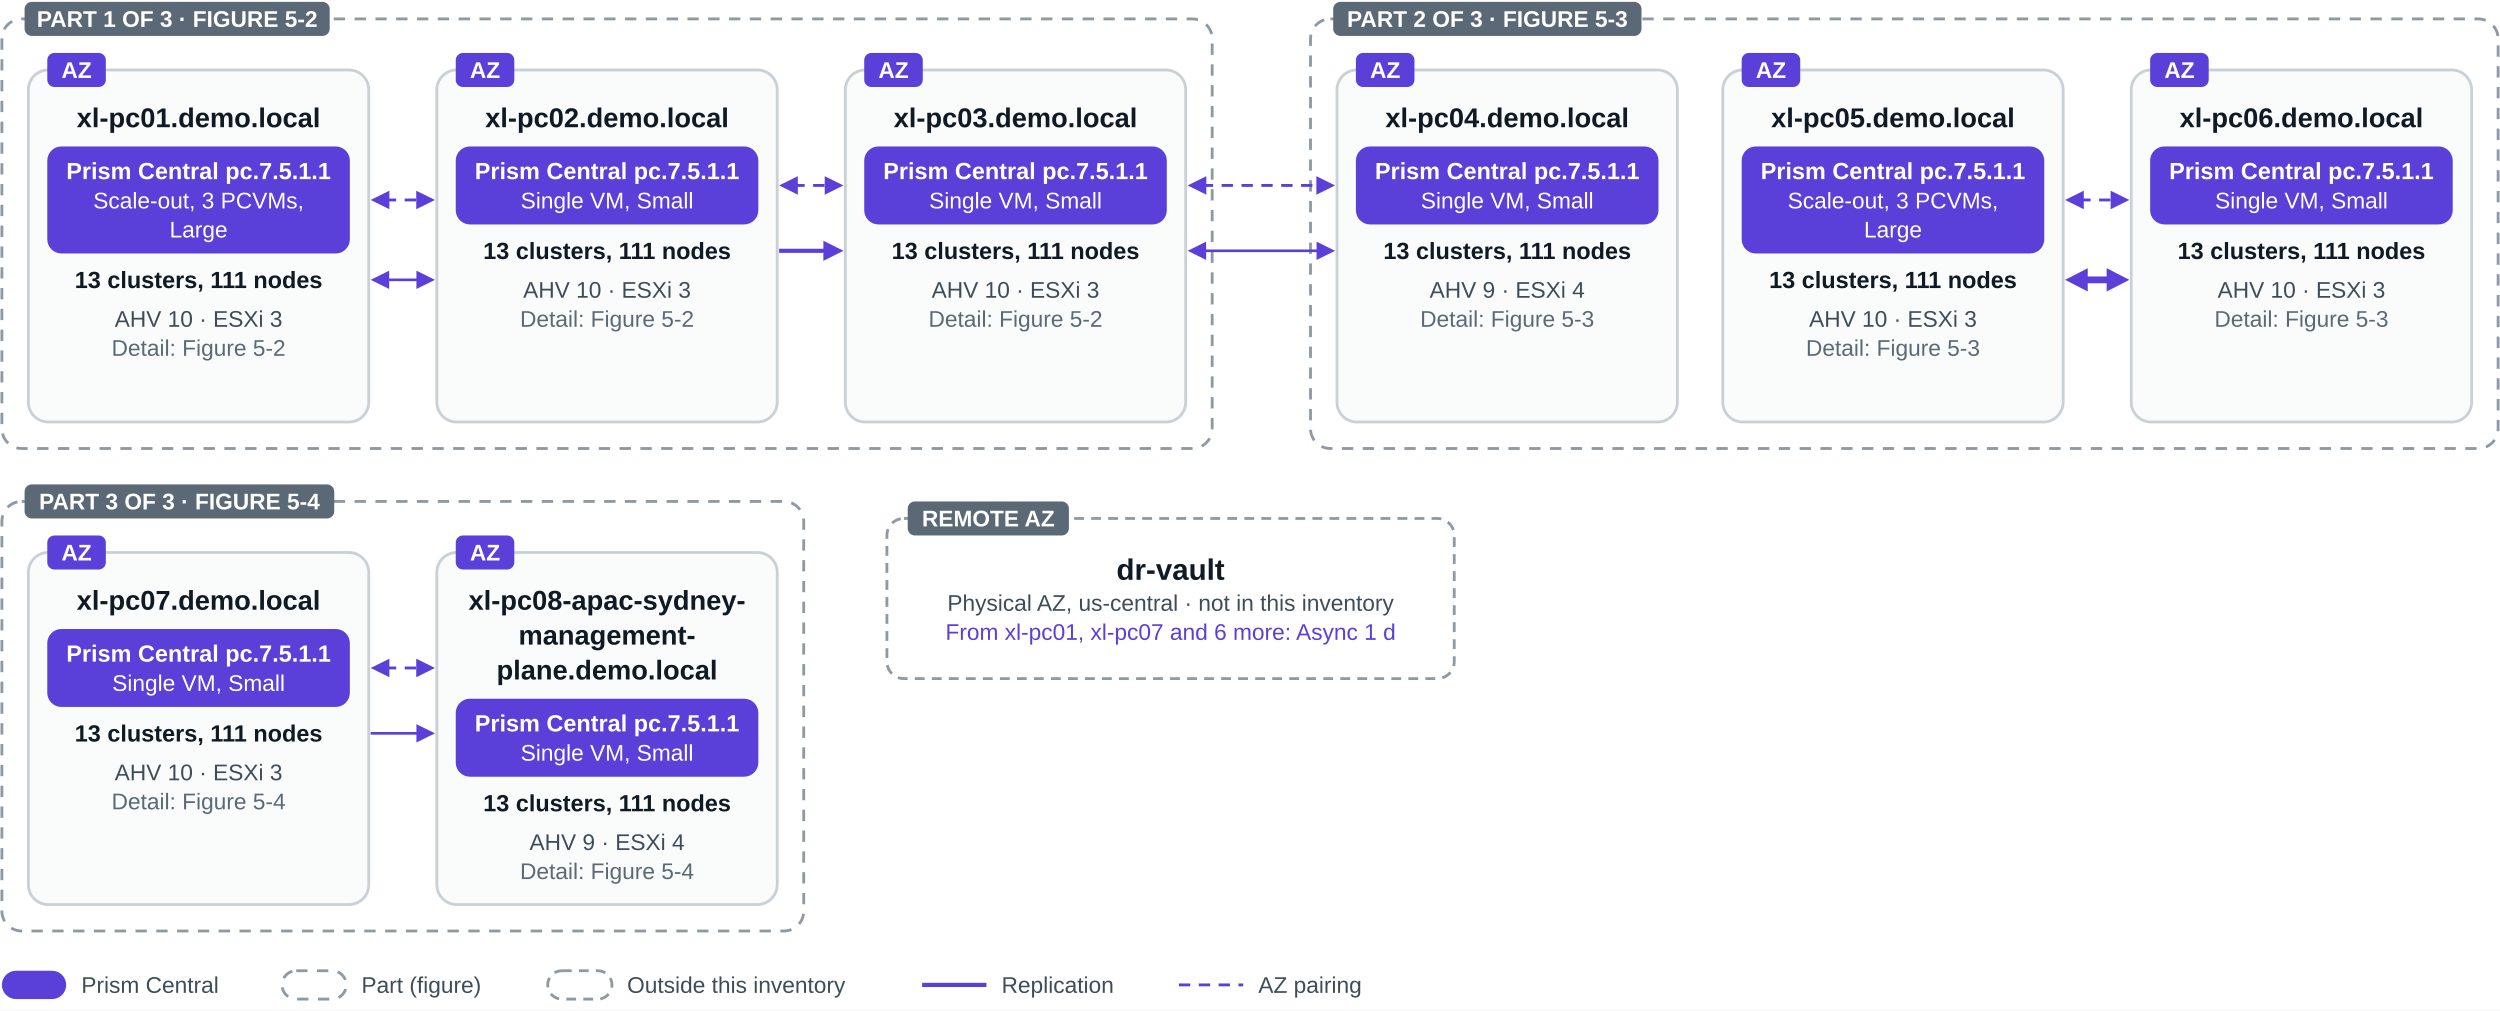
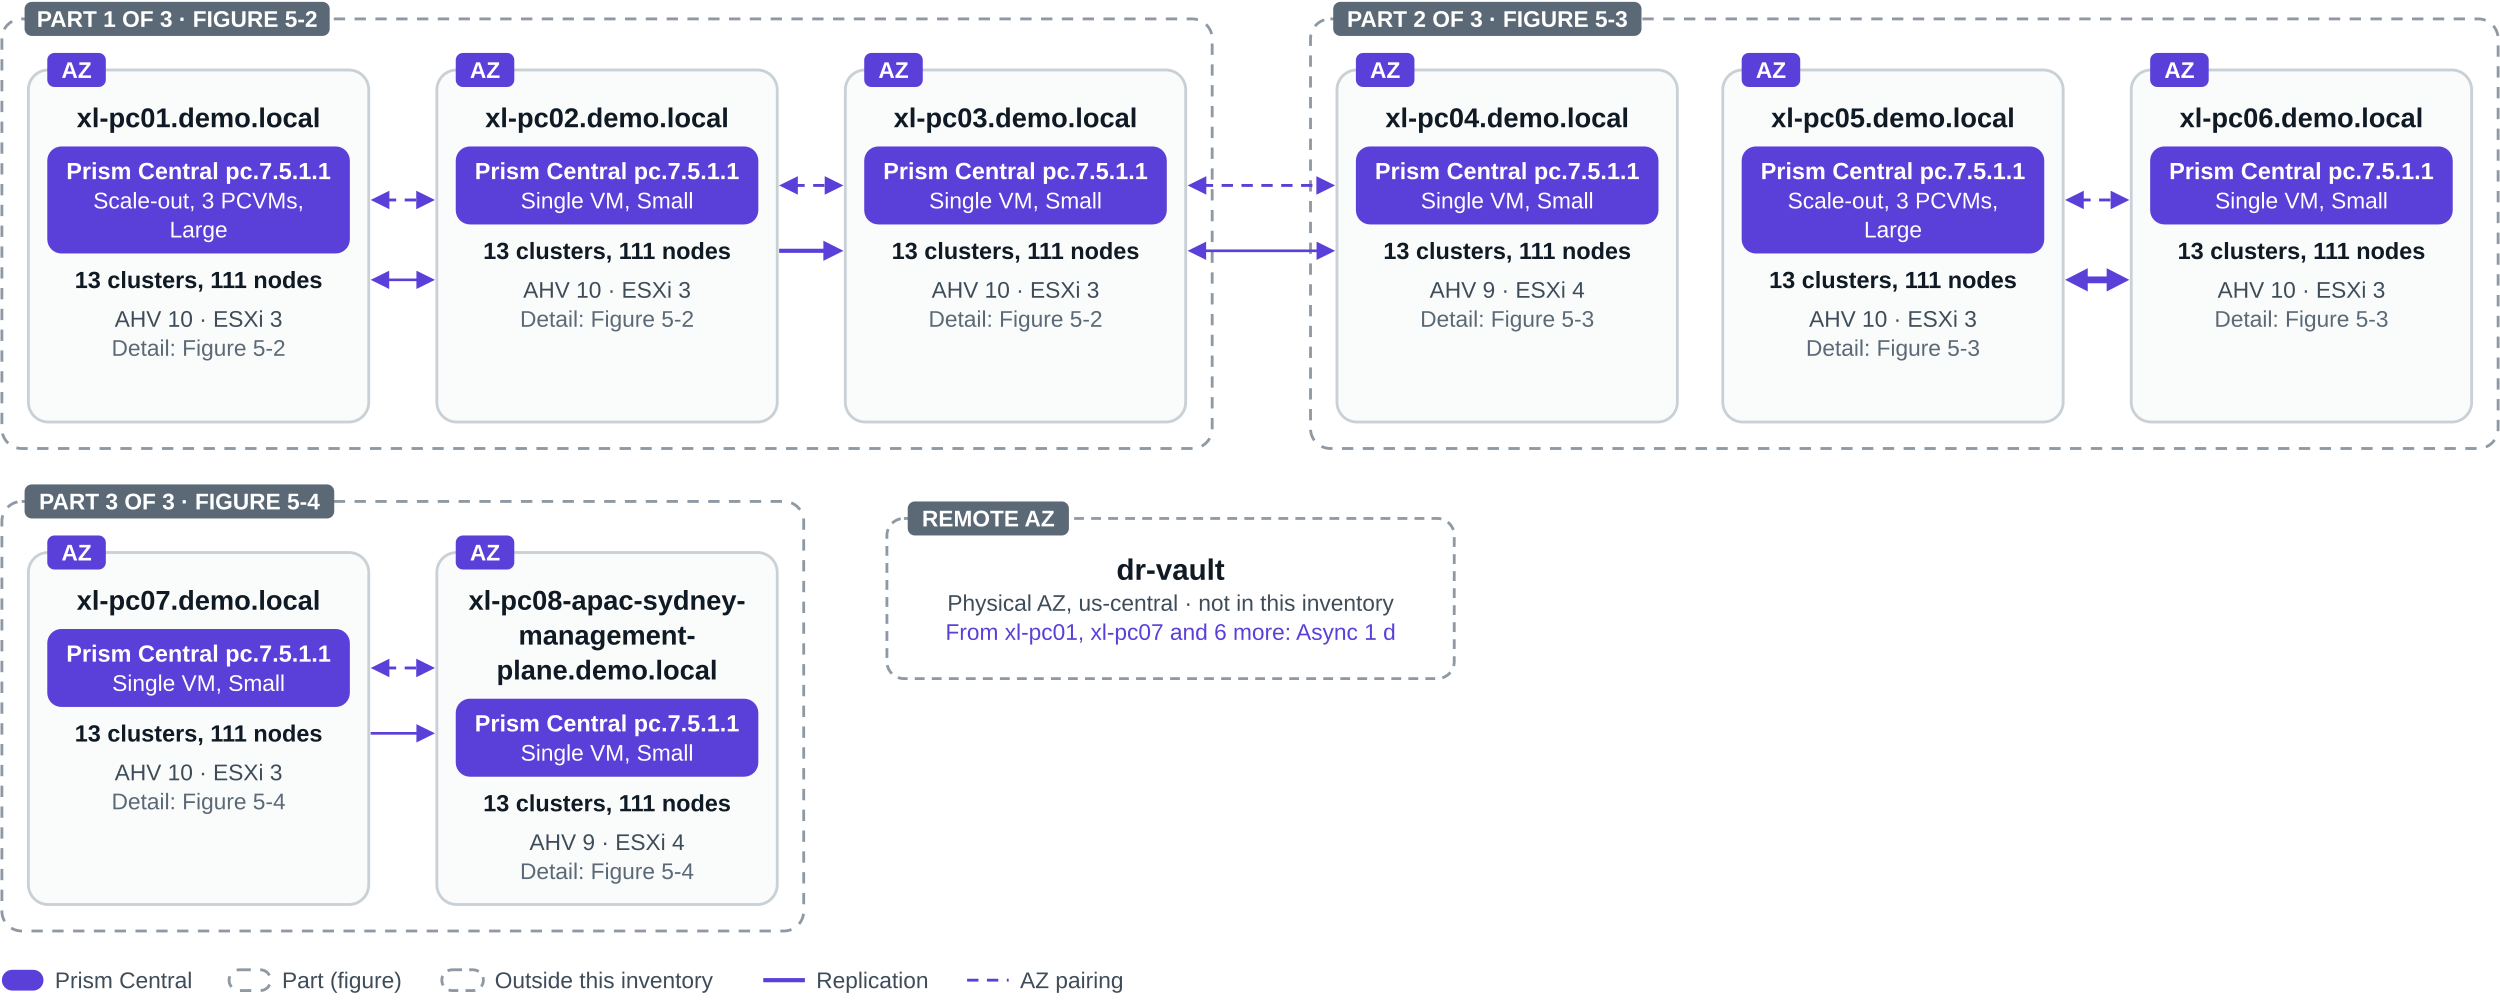
- <svg xmlns="http://www.w3.org/2000/svg" version="1.1" width="661pt" height="267.16pt" viewBox="0 0 661 267.16" font-family="Figtree, Calibri, 'Segoe UI', Arial, sans-serif">
-   <rect width="661" height="267.16" fill="#FFFFFF" />
+ <svg xmlns="http://www.w3.org/2000/svg" version="1.1" width="661pt" height="264.66pt" viewBox="0 0 661 264.66" font-family="Figtree, Calibri, 'Segoe UI', Arial, sans-serif">
+   <rect width="661" height="264.66" fill="#FFFFFF" />
  <g id="estate:part:1" data-kind="container" data-part="1 of 3" data-name="Part 1 Of 3 · Figure 5-2">
    <rect x="0.5" y="5" width="320" height="113.58" fill="none" rx="5.25" stroke="#8E99A4" stroke-width="0.75" stroke-dasharray="3 2.5" />
  </g>
  <g id="estate:part:2" data-kind="container" data-part="2 of 3" data-name="Part 2 Of 3 · Figure 5-3">
    <rect x="346.5" y="5" width="314" height="113.58" fill="none" rx="5.25" stroke="#8E99A4" stroke-width="0.75" stroke-dasharray="3 2.5" />
  </g>
  <g id="estate:part:3" data-kind="container" data-part="3 of 3" data-name="Part 3 Of 3 · Figure 5-4">
    <rect x="0.5" y="132.58" width="212" height="113.58" fill="none" rx="5.25" stroke="#8E99A4" stroke-width="0.75" stroke-dasharray="3 2.5" />
  </g>
  <g id="site:xl-pc01.demo.local" data-kind="box" data-name="xl-pc01.demo.local" data-prism-central="xl-pc01.demo.local">
    <rect x="7.5" y="18.5" width="90" height="93.08" fill="#FAFBFB" rx="5.25" stroke="#C9D0D6" stroke-width="0.75" />
    <text x="52.5" y="33.63" text-anchor="middle" font-size="7.2" font-weight="600" fill="#0F1A24" textLength="61.46" lengthAdjust="spacingAndGlyphs">xl-pc01.demo.local</text>
  </g>
  <g id="site:xl-pc01.demo.local:pc" data-kind="box" data-prism-central="xl-pc01.demo.local">
    <rect x="12.5" y="38.72" width="80" height="28.3" fill="#5B3FD9" rx="3.75" />
    <text x="52.5" y="47.36" text-anchor="middle" font-size="6.2" font-weight="600" fill="#FFFFFF" textLength="64.52" lengthAdjust="spacingAndGlyphs">Prism Central pc.7.5.1.1</text>
    <text x="52.5" y="55.1" text-anchor="middle" font-size="6" fill="#FFFFFF" textLength="54.95" lengthAdjust="spacingAndGlyphs">Scale-out, 3 PCVMs,</text>
    <text x="52.5" y="62.78" text-anchor="middle" font-size="6" fill="#FFFFFF" textLength="15.01" lengthAdjust="spacingAndGlyphs">Large</text>
  </g>
  <g id="site:xl-pc01.demo.local:counts" data-kind="label">
    <text x="52.5" y="76.16" text-anchor="middle" font-size="6.2" font-weight="600" fill="#0F1A24" textLength="59.09" lengthAdjust="spacingAndGlyphs">13 clusters, 111 nodes</text>
  </g>
  <g id="site:xl-pc01.demo.local:detail" data-kind="label">
    <text x="52.5" y="86.4" text-anchor="middle" font-size="6" fill="#3E4C59" textLength="42.08" lengthAdjust="spacingAndGlyphs">AHV 10 · ESXi 3</text>
    <text x="52.5" y="94.08" text-anchor="middle" font-size="6" fill="#5B6976" textLength="46.06" lengthAdjust="spacingAndGlyphs">Detail: Figure 5-2</text>
  </g>
  <g id="site:xl-pc02.demo.local" data-kind="box" data-name="xl-pc02.demo.local" data-prism-central="xl-pc02.demo.local">
    <rect x="115.5" y="18.5" width="90" height="93.08" fill="#FAFBFB" rx="5.25" stroke="#C9D0D6" stroke-width="0.75" />
    <text x="160.5" y="33.63" text-anchor="middle" font-size="7.2" font-weight="600" fill="#0F1A24" textLength="62.55" lengthAdjust="spacingAndGlyphs">xl-pc02.demo.local</text>
  </g>
  <g id="site:xl-pc02.demo.local:pc" data-kind="box" data-prism-central="xl-pc02.demo.local">
    <rect x="120.5" y="38.72" width="80" height="20.62" fill="#5B3FD9" rx="3.75" />
    <text x="160.5" y="47.36" text-anchor="middle" font-size="6.2" font-weight="600" fill="#FFFFFF" textLength="64.52" lengthAdjust="spacingAndGlyphs">Prism Central pc.7.5.1.1</text>
    <text x="160.5" y="55.1" text-anchor="middle" font-size="6" fill="#FFFFFF" textLength="44.59" lengthAdjust="spacingAndGlyphs">Single VM, Small</text>
  </g>
  <g id="site:xl-pc02.demo.local:counts" data-kind="label">
    <text x="160.5" y="68.48" text-anchor="middle" font-size="6.2" font-weight="600" fill="#0F1A24" textLength="59.09" lengthAdjust="spacingAndGlyphs">13 clusters, 111 nodes</text>
  </g>
  <g id="site:xl-pc02.demo.local:detail" data-kind="label">
    <text x="160.5" y="78.72" text-anchor="middle" font-size="6" fill="#3E4C59" textLength="42.08" lengthAdjust="spacingAndGlyphs">AHV 10 · ESXi 3</text>
    <text x="160.5" y="86.4" text-anchor="middle" font-size="6" fill="#5B6976" textLength="46.06" lengthAdjust="spacingAndGlyphs">Detail: Figure 5-2</text>
  </g>
  <g id="site:xl-pc03.demo.local" data-kind="box" data-name="xl-pc03.demo.local" data-prism-central="xl-pc03.demo.local">
    <rect x="223.5" y="18.5" width="90" height="93.08" fill="#FAFBFB" rx="5.25" stroke="#C9D0D6" stroke-width="0.75" />
    <text x="268.5" y="33.63" text-anchor="middle" font-size="7.2" font-weight="600" fill="#0F1A24" textLength="62.41" lengthAdjust="spacingAndGlyphs">xl-pc03.demo.local</text>
  </g>
  <g id="site:xl-pc03.demo.local:pc" data-kind="box" data-prism-central="xl-pc03.demo.local">
    <rect x="228.5" y="38.72" width="80" height="20.62" fill="#5B3FD9" rx="3.75" />
    <text x="268.5" y="47.36" text-anchor="middle" font-size="6.2" font-weight="600" fill="#FFFFFF" textLength="64.52" lengthAdjust="spacingAndGlyphs">Prism Central pc.7.5.1.1</text>
    <text x="268.5" y="55.1" text-anchor="middle" font-size="6" fill="#FFFFFF" textLength="44.59" lengthAdjust="spacingAndGlyphs">Single VM, Small</text>
  </g>
  <g id="site:xl-pc03.demo.local:counts" data-kind="label">
    <text x="268.5" y="68.48" text-anchor="middle" font-size="6.2" font-weight="600" fill="#0F1A24" textLength="59.09" lengthAdjust="spacingAndGlyphs">13 clusters, 111 nodes</text>
  </g>
  <g id="site:xl-pc03.demo.local:detail" data-kind="label">
    <text x="268.5" y="78.72" text-anchor="middle" font-size="6" fill="#3E4C59" textLength="42.08" lengthAdjust="spacingAndGlyphs">AHV 10 · ESXi 3</text>
    <text x="268.5" y="86.4" text-anchor="middle" font-size="6" fill="#5B6976" textLength="46.06" lengthAdjust="spacingAndGlyphs">Detail: Figure 5-2</text>
  </g>
  <g id="site:xl-pc04.demo.local" data-kind="box" data-name="xl-pc04.demo.local" data-prism-central="xl-pc04.demo.local">
    <rect x="353.5" y="18.5" width="90" height="93.08" fill="#FAFBFB" rx="5.25" stroke="#C9D0D6" stroke-width="0.75" />
    <text x="398.5" y="33.63" text-anchor="middle" font-size="7.2" font-weight="600" fill="#0F1A24" textLength="62.96" lengthAdjust="spacingAndGlyphs">xl-pc04.demo.local</text>
  </g>
  <g id="site:xl-pc04.demo.local:pc" data-kind="box" data-prism-central="xl-pc04.demo.local">
    <rect x="358.5" y="38.72" width="80" height="20.62" fill="#5B3FD9" rx="3.75" />
    <text x="398.5" y="47.36" text-anchor="middle" font-size="6.2" font-weight="600" fill="#FFFFFF" textLength="64.52" lengthAdjust="spacingAndGlyphs">Prism Central pc.7.5.1.1</text>
    <text x="398.5" y="55.1" text-anchor="middle" font-size="6" fill="#FFFFFF" textLength="44.59" lengthAdjust="spacingAndGlyphs">Single VM, Small</text>
  </g>
  <g id="site:xl-pc04.demo.local:counts" data-kind="label">
    <text x="398.5" y="68.48" text-anchor="middle" font-size="6.2" font-weight="600" fill="#0F1A24" textLength="59.09" lengthAdjust="spacingAndGlyphs">13 clusters, 111 nodes</text>
  </g>
  <g id="site:xl-pc04.demo.local:detail" data-kind="label">
    <text x="398.5" y="78.72" text-anchor="middle" font-size="6" fill="#3E4C59" textLength="39.61" lengthAdjust="spacingAndGlyphs">AHV 9 · ESXi 4</text>
    <text x="398.5" y="86.4" text-anchor="middle" font-size="6" fill="#5B6976" textLength="45.97" lengthAdjust="spacingAndGlyphs">Detail: Figure 5-3</text>
  </g>
  <g id="site:xl-pc05.demo.local" data-kind="box" data-name="xl-pc05.demo.local" data-prism-central="xl-pc05.demo.local">
    <rect x="455.5" y="18.5" width="90" height="93.08" fill="#FAFBFB" rx="5.25" stroke="#C9D0D6" stroke-width="0.75" />
    <text x="500.5" y="33.63" text-anchor="middle" font-size="7.2" font-weight="600" fill="#0F1A24" textLength="62.6" lengthAdjust="spacingAndGlyphs">xl-pc05.demo.local</text>
  </g>
  <g id="site:xl-pc05.demo.local:pc" data-kind="box" data-prism-central="xl-pc05.demo.local">
    <rect x="460.5" y="38.72" width="80" height="28.3" fill="#5B3FD9" rx="3.75" />
    <text x="500.5" y="47.36" text-anchor="middle" font-size="6.2" font-weight="600" fill="#FFFFFF" textLength="64.52" lengthAdjust="spacingAndGlyphs">Prism Central pc.7.5.1.1</text>
    <text x="500.5" y="55.1" text-anchor="middle" font-size="6" fill="#FFFFFF" textLength="54.95" lengthAdjust="spacingAndGlyphs">Scale-out, 3 PCVMs,</text>
    <text x="500.5" y="62.78" text-anchor="middle" font-size="6" fill="#FFFFFF" textLength="15.01" lengthAdjust="spacingAndGlyphs">Large</text>
  </g>
  <g id="site:xl-pc05.demo.local:counts" data-kind="label">
    <text x="500.5" y="76.16" text-anchor="middle" font-size="6.2" font-weight="600" fill="#0F1A24" textLength="59.09" lengthAdjust="spacingAndGlyphs">13 clusters, 111 nodes</text>
  </g>
  <g id="site:xl-pc05.demo.local:detail" data-kind="label">
    <text x="500.5" y="86.4" text-anchor="middle" font-size="6" fill="#3E4C59" textLength="42.08" lengthAdjust="spacingAndGlyphs">AHV 10 · ESXi 3</text>
    <text x="500.5" y="94.08" text-anchor="middle" font-size="6" fill="#5B6976" textLength="45.97" lengthAdjust="spacingAndGlyphs">Detail: Figure 5-3</text>
  </g>
  <g id="site:xl-pc06.demo.local" data-kind="box" data-name="xl-pc06.demo.local" data-prism-central="xl-pc06.demo.local">
    <rect x="563.5" y="18.5" width="90" height="93.08" fill="#FAFBFB" rx="5.25" stroke="#C9D0D6" stroke-width="0.75" />
    <text x="608.5" y="33.63" text-anchor="middle" font-size="7.2" font-weight="600" fill="#0F1A24" textLength="62.58" lengthAdjust="spacingAndGlyphs">xl-pc06.demo.local</text>
  </g>
  <g id="site:xl-pc06.demo.local:pc" data-kind="box" data-prism-central="xl-pc06.demo.local">
    <rect x="568.5" y="38.72" width="80" height="20.62" fill="#5B3FD9" rx="3.75" />
    <text x="608.5" y="47.36" text-anchor="middle" font-size="6.2" font-weight="600" fill="#FFFFFF" textLength="64.52" lengthAdjust="spacingAndGlyphs">Prism Central pc.7.5.1.1</text>
    <text x="608.5" y="55.1" text-anchor="middle" font-size="6" fill="#FFFFFF" textLength="44.59" lengthAdjust="spacingAndGlyphs">Single VM, Small</text>
  </g>
  <g id="site:xl-pc06.demo.local:counts" data-kind="label">
    <text x="608.5" y="68.48" text-anchor="middle" font-size="6.2" font-weight="600" fill="#0F1A24" textLength="59.09" lengthAdjust="spacingAndGlyphs">13 clusters, 111 nodes</text>
  </g>
  <g id="site:xl-pc06.demo.local:detail" data-kind="label">
    <text x="608.5" y="78.72" text-anchor="middle" font-size="6" fill="#3E4C59" textLength="42.08" lengthAdjust="spacingAndGlyphs">AHV 10 · ESXi 3</text>
    <text x="608.5" y="86.4" text-anchor="middle" font-size="6" fill="#5B6976" textLength="45.97" lengthAdjust="spacingAndGlyphs">Detail: Figure 5-3</text>
  </g>
  <g id="site:xl-pc07.demo.local" data-kind="box" data-name="xl-pc07.demo.local" data-prism-central="xl-pc07.demo.local">
    <rect x="7.5" y="146.08" width="90" height="93.08" fill="#FAFBFB" rx="5.25" stroke="#C9D0D6" stroke-width="0.75" />
    <text x="52.5" y="161.21" text-anchor="middle" font-size="7.2" font-weight="600" fill="#0F1A24" textLength="62.39" lengthAdjust="spacingAndGlyphs">xl-pc07.demo.local</text>
  </g>
  <g id="site:xl-pc07.demo.local:pc" data-kind="box" data-prism-central="xl-pc07.demo.local">
    <rect x="12.5" y="166.3" width="80" height="20.62" fill="#5B3FD9" rx="3.75" />
    <text x="52.5" y="174.94" text-anchor="middle" font-size="6.2" font-weight="600" fill="#FFFFFF" textLength="64.52" lengthAdjust="spacingAndGlyphs">Prism Central pc.7.5.1.1</text>
    <text x="52.5" y="182.68" text-anchor="middle" font-size="6" fill="#FFFFFF" textLength="44.59" lengthAdjust="spacingAndGlyphs">Single VM, Small</text>
  </g>
  <g id="site:xl-pc07.demo.local:counts" data-kind="label">
    <text x="52.5" y="196.06" text-anchor="middle" font-size="6.2" font-weight="600" fill="#0F1A24" textLength="59.09" lengthAdjust="spacingAndGlyphs">13 clusters, 111 nodes</text>
  </g>
  <g id="site:xl-pc07.demo.local:detail" data-kind="label">
    <text x="52.5" y="206.3" text-anchor="middle" font-size="6" fill="#3E4C59" textLength="42.08" lengthAdjust="spacingAndGlyphs">AHV 10 · ESXi 3</text>
    <text x="52.5" y="213.98" text-anchor="middle" font-size="6" fill="#5B6976" textLength="46.43" lengthAdjust="spacingAndGlyphs">Detail: Figure 5-4</text>
  </g>
  <g id="site:xl-pc08-apac-sydney-management-plane.demo.local" data-kind="box" data-name="xl-pc08-apac-sydney-management-plane.demo.local" data-prism-central="xl-pc08-apac-sydney-management-plane.demo.local">
    <rect x="115.5" y="146.08" width="90" height="93.08" fill="#FAFBFB" rx="5.25" stroke="#C9D0D6" stroke-width="0.75" />
    <text x="160.5" y="161.21" text-anchor="middle" font-size="7.2" font-weight="600" fill="#0F1A24" textLength="73.9" lengthAdjust="spacingAndGlyphs">xl-pc08-apac-sydney-</text>
    <text x="160.5" y="170.43" text-anchor="middle" font-size="7.2" font-weight="600" fill="#0F1A24" textLength="46.12" lengthAdjust="spacingAndGlyphs">management-</text>
    <text x="160.5" y="179.65" text-anchor="middle" font-size="7.2" font-weight="600" fill="#0F1A24" textLength="55.04" lengthAdjust="spacingAndGlyphs">plane.demo.local</text>
  </g>
  <g id="site:xl-pc08-apac-sydney-management-plane.demo.local:pc" data-kind="box" data-prism-central="xl-pc08-apac-sydney-management-plane.demo.local">
    <rect x="120.5" y="184.74" width="80" height="20.62" fill="#5B3FD9" rx="3.75" />
    <text x="160.5" y="193.38" text-anchor="middle" font-size="6.2" font-weight="600" fill="#FFFFFF" textLength="64.52" lengthAdjust="spacingAndGlyphs">Prism Central pc.7.5.1.1</text>
    <text x="160.5" y="201.12" text-anchor="middle" font-size="6" fill="#FFFFFF" textLength="44.59" lengthAdjust="spacingAndGlyphs">Single VM, Small</text>
  </g>
  <g id="site:xl-pc08-apac-sydney-management-plane.demo.local:counts" data-kind="label">
    <text x="160.5" y="214.5" text-anchor="middle" font-size="6.2" font-weight="600" fill="#0F1A24" textLength="59.09" lengthAdjust="spacingAndGlyphs">13 clusters, 111 nodes</text>
  </g>
  <g id="site:xl-pc08-apac-sydney-management-plane.demo.local:detail" data-kind="label">
    <text x="160.5" y="224.74" text-anchor="middle" font-size="6" fill="#3E4C59" textLength="39.61" lengthAdjust="spacingAndGlyphs">AHV 9 · ESXi 4</text>
    <text x="160.5" y="232.42" text-anchor="middle" font-size="6" fill="#5B6976" textLength="46.43" lengthAdjust="spacingAndGlyphs">Detail: Figure 5-4</text>
  </g>
  <g id="az:dr-vault" data-kind="box" data-availability-zone="dr-vault" data-name="dr-vault">
    <rect x="234.5" y="137.08" width="150" height="42.34" fill="#FFFFFF" rx="4.5" stroke="#8E99A4" stroke-width="0.75" stroke-dasharray="2.6 1.9" />
    <text x="309.5" y="153.3" text-anchor="middle" font-size="7.8" font-weight="600" fill="#0F1A24" textLength="28.27" lengthAdjust="spacingAndGlyphs">dr-vault</text>
    <text x="309.5" y="161.5" text-anchor="middle" font-size="6" fill="#3E4C59" textLength="119.2" lengthAdjust="spacingAndGlyphs">Physical AZ, us-central · not in this inventory</text>
    <text x="309.5" y="169.18" text-anchor="middle" font-size="6" fill="#5B3FD9" textLength="118.73" lengthAdjust="spacingAndGlyphs">From xl-pc01, xl-pc07 and 6 more: Async 1 d</text>
  </g>
  <g id="legend:0" data-kind="swatch">
-     <rect x="0.5" y="256.66" width="17" height="7.5" fill="#5B3FD9" rx="3.75" />
+     <rect x="0.5" y="256.41" width="11" height="5.5" fill="#5B3FD9" rx="2.75" />
  </g>
  <g id="legend:0:label" data-kind="label">
-     <text x="21.5" y="262.51" font-size="6" fill="#3E4C59" textLength="35.9" lengthAdjust="spacingAndGlyphs">Prism Central</text>
+     <text x="14.5" y="261.26" font-size="6" fill="#3E4C59" textLength="35.9" lengthAdjust="spacingAndGlyphs">Prism Central</text>
  </g>
  <g id="legend:1" data-kind="swatch">
-     <rect x="74.56" y="256.66" width="17" height="7.5" fill="none" rx="3.75" stroke="#8E99A4" stroke-width="0.75" stroke-dasharray="3 2.5" />
+     <rect x="60.56" y="256.41" width="11" height="5.5" fill="none" rx="2.75" stroke="#8E99A4" stroke-width="0.75" stroke-dasharray="3 2.5" />
  </g>
  <g id="legend:1:label" data-kind="label">
-     <text x="95.56" y="262.51" font-size="6" fill="#3E4C59" textLength="32.32" lengthAdjust="spacingAndGlyphs">Part (figure)</text>
+     <text x="74.56" y="261.26" font-size="6" fill="#3E4C59" textLength="32.32" lengthAdjust="spacingAndGlyphs">Part (figure)</text>
  </g>
  <g id="legend:2" data-kind="swatch">
-     <rect x="144.81" y="256.66" width="17" height="7.5" fill="#FFFFFF" rx="3.75" stroke="#8E99A4" stroke-width="0.75" stroke-dasharray="2.6 1.9" />
+     <rect x="116.81" y="256.41" width="11" height="5.5" fill="#FFFFFF" rx="2.75" stroke="#8E99A4" stroke-width="0.75" stroke-dasharray="2.6 1.9" />
  </g>
  <g id="legend:2:label" data-kind="label">
-     <text x="165.81" y="262.51" font-size="6" fill="#3E4C59" textLength="59.44" lengthAdjust="spacingAndGlyphs">Outside this inventory</text>
+     <text x="130.81" y="261.26" font-size="6" fill="#3E4C59" textLength="59.44" lengthAdjust="spacingAndGlyphs">Outside this inventory</text>
  </g>
  <g id="legend:3:label" data-kind="label">
-     <text x="264.81" y="262.51" font-size="6" fill="#3E4C59" textLength="30.08" lengthAdjust="spacingAndGlyphs">Replication</text>
+     <text x="215.81" y="261.26" font-size="6" fill="#3E4C59" textLength="30.08" lengthAdjust="spacingAndGlyphs">Replication</text>
  </g>
  <g id="legend:4:label" data-kind="label">
-     <text x="332.7" y="262.51" font-size="6" fill="#3E4C59" textLength="27.68" lengthAdjust="spacingAndGlyphs">AZ pairing</text>
+     <text x="269.7" y="261.26" font-size="6" fill="#3E4C59" textLength="27.68" lengthAdjust="spacingAndGlyphs">AZ pairing</text>
  </g>
  <g id="link:pairing:site:xl-pc01.demo.local-&gt;site:xl-pc02.demo.local" data-kind="edge" data-link="pairing">
    <polyline points="101.75,52.87 111.25,52.87" fill="none" stroke="#5B3FD9" stroke-width="0.75" stroke-linejoin="round" stroke-dasharray="3 2.25" />
    <polygon points="115,52.87 110.05,55.32 110.05,50.42" fill="#5B3FD9" />
    <polygon points="98,52.87 102.95,50.42 102.95,55.32" fill="#5B3FD9" />
  </g>
  <g id="link:replication:site:xl-pc01.demo.local-&gt;site:xl-pc02.demo.local" data-kind="edge" data-link="replication">
    <polyline points="101.7,73.99 111.3,73.99" fill="none" stroke="#5B3FD9" stroke-width="0.7" stroke-linejoin="round" />
    <polygon points="115,73.99 110.1,76.41 110.1,71.57" fill="#5B3FD9" />
    <polygon points="98,73.99 102.9,71.57 102.9,76.41" fill="#5B3FD9" />
  </g>
  <g id="link:pairing:site:xl-pc02.demo.local-&gt;site:xl-pc03.demo.local" data-kind="edge" data-link="pairing">
    <polyline points="209.75,49.03 219.25,49.03" fill="none" stroke="#5B3FD9" stroke-width="0.75" stroke-linejoin="round" stroke-dasharray="3 2.25" />
    <polygon points="223,49.03 218.05,51.48 218.05,46.58" fill="#5B3FD9" />
    <polygon points="206,49.03 210.95,46.58 210.95,51.48" fill="#5B3FD9" />
  </g>
  <g id="link:replication:site:xl-pc02.demo.local-&gt;site:xl-pc03.demo.local" data-kind="edge" data-link="replication">
    <polyline points="206,66.31 218.9,66.31" fill="none" stroke="#5B3FD9" stroke-width="1.1" stroke-linejoin="round" />
    <polygon points="223,66.31 217.7,68.97 217.7,63.65" fill="#5B3FD9" />
  </g>
  <g id="link:pairing:site:xl-pc03.demo.local-&gt;site:xl-pc04.demo.local" data-kind="edge" data-link="pairing">
    <polyline points="317.75,49.03 349.25,49.03" fill="none" stroke="#5B3FD9" stroke-width="0.75" stroke-linejoin="round" stroke-dasharray="3 2.25" />
    <polygon points="353,49.03 348.05,51.48 348.05,46.58" fill="#5B3FD9" />
    <polygon points="314,49.03 318.95,46.58 318.95,51.48" fill="#5B3FD9" />
  </g>
  <g id="link:replication:site:xl-pc03.demo.local-&gt;site:xl-pc04.demo.local" data-kind="edge" data-link="replication">
    <polyline points="317.7,66.31 349.3,66.31" fill="none" stroke="#5B3FD9" stroke-width="0.7" stroke-linejoin="round" />
    <polygon points="353,66.31 348.1,68.73 348.1,63.89" fill="#5B3FD9" />
    <polygon points="314,66.31 318.9,63.89 318.9,68.73" fill="#5B3FD9" />
  </g>
  <g id="link:pairing:site:xl-pc05.demo.local-&gt;site:xl-pc06.demo.local" data-kind="edge" data-link="pairing">
    <polyline points="549.75,52.87 559.25,52.87" fill="none" stroke="#5B3FD9" stroke-width="0.75" stroke-linejoin="round" stroke-dasharray="3 2.25" />
    <polygon points="563,52.87 558.05,55.32 558.05,50.42" fill="#5B3FD9" />
    <polygon points="546,52.87 550.95,50.42 550.95,55.32" fill="#5B3FD9" />
  </g>
  <g id="link:replication:site:xl-pc05.demo.local-&gt;site:xl-pc06.demo.local" data-kind="edge" data-link="replication">
    <polyline points="550.8,73.99 558.2,73.99" fill="none" stroke="#5B3FD9" stroke-width="1.8" stroke-linejoin="round" />
    <polygon points="563,73.99 557,77.07 557,70.91" fill="#5B3FD9" />
    <polygon points="546,73.99 552,70.91 552,77.07" fill="#5B3FD9" />
  </g>
  <g id="link:pairing:site:xl-pc07.demo.local-&gt;site:xl-pc08-apac-sydney-management-plane.demo.local" data-kind="edge" data-link="pairing">
    <polyline points="101.75,176.61 111.25,176.61" fill="none" stroke="#5B3FD9" stroke-width="0.75" stroke-linejoin="round" stroke-dasharray="3 2.25" />
    <polygon points="115,176.61 110.05,179.06 110.05,174.16" fill="#5B3FD9" />
    <polygon points="98,176.61 102.95,174.16 102.95,179.06" fill="#5B3FD9" />
  </g>
  <g id="link:replication:site:xl-pc07.demo.local-&gt;site:xl-pc08-apac-sydney-management-plane.demo.local" data-kind="edge" data-link="replication">
    <polyline points="98,193.89 111.3,193.89" fill="none" stroke="#5B3FD9" stroke-width="0.7" stroke-linejoin="round" />
    <polygon points="115,193.89 110.1,196.31 110.1,191.47" fill="#5B3FD9" />
  </g>
  <g id="legend:3" data-kind="edge" data-link="">
-     <polyline points="243.81,260.41 260.81,260.41" fill="none" stroke="#5B3FD9" stroke-width="1.1" stroke-linejoin="round" />
+     <polyline points="201.81,259.16 212.81,259.16" fill="none" stroke="#5B3FD9" stroke-width="1.1" stroke-linejoin="round" />
  </g>
  <g id="legend:4" data-kind="edge" data-link="">
-     <polyline points="311.7,260.41 328.7,260.41" fill="none" stroke="#5B3FD9" stroke-width="0.75" stroke-linejoin="round" stroke-dasharray="3 2.25" />
+     <polyline points="255.7,259.16 266.7,259.16" fill="none" stroke="#5B3FD9" stroke-width="0.75" stroke-linejoin="round" stroke-dasharray="3 2.25" />
  </g>
  <g id="estate:part:1:tag" data-kind="tag">
    <rect x="6.5" y="0.5" width="80.67" height="9" fill="#5B6976" rx="1.9" />
    <text x="46.84" y="7.1" text-anchor="middle" font-size="6" font-weight="600" fill="#FFFFFF" textLength="69.5" lengthAdjust="spacingAndGlyphs">PART 1 OF 3 · FIGURE 5-2</text>
  </g>
  <g id="site:xl-pc01.demo.local:tag" data-kind="tag">
    <rect x="12.5" y="14" width="15.48" height="9" fill="#5B3FD9" rx="1.9" />
    <text x="20.24" y="20.6" text-anchor="middle" font-size="6" font-weight="600" fill="#FFFFFF" textLength="8" lengthAdjust="spacingAndGlyphs">AZ</text>
  </g>
  <g id="site:xl-pc02.demo.local:tag" data-kind="tag">
    <rect x="120.5" y="14" width="15.48" height="9" fill="#5B3FD9" rx="1.9" />
    <text x="128.24" y="20.6" text-anchor="middle" font-size="6" font-weight="600" fill="#FFFFFF" textLength="8" lengthAdjust="spacingAndGlyphs">AZ</text>
  </g>
  <g id="site:xl-pc03.demo.local:tag" data-kind="tag">
    <rect x="228.5" y="14" width="15.48" height="9" fill="#5B3FD9" rx="1.9" />
    <text x="236.24" y="20.6" text-anchor="middle" font-size="6" font-weight="600" fill="#FFFFFF" textLength="8" lengthAdjust="spacingAndGlyphs">AZ</text>
  </g>
  <g id="estate:part:2:tag" data-kind="tag">
    <rect x="352.5" y="0.5" width="81.51" height="9" fill="#5B6976" rx="1.9" />
    <text x="393.26" y="7.1" text-anchor="middle" font-size="6" font-weight="600" fill="#FFFFFF" textLength="70.29" lengthAdjust="spacingAndGlyphs">PART 2 OF 3 · FIGURE 5-3</text>
  </g>
  <g id="site:xl-pc04.demo.local:tag" data-kind="tag">
    <rect x="358.5" y="14" width="15.48" height="9" fill="#5B3FD9" rx="1.9" />
    <text x="366.24" y="20.6" text-anchor="middle" font-size="6" font-weight="600" fill="#FFFFFF" textLength="8" lengthAdjust="spacingAndGlyphs">AZ</text>
  </g>
  <g id="site:xl-pc05.demo.local:tag" data-kind="tag">
    <rect x="460.5" y="14" width="15.48" height="9" fill="#5B3FD9" rx="1.9" />
    <text x="468.24" y="20.6" text-anchor="middle" font-size="6" font-weight="600" fill="#FFFFFF" textLength="8" lengthAdjust="spacingAndGlyphs">AZ</text>
  </g>
  <g id="site:xl-pc06.demo.local:tag" data-kind="tag">
    <rect x="568.5" y="14" width="15.48" height="9" fill="#5B3FD9" rx="1.9" />
    <text x="576.24" y="20.6" text-anchor="middle" font-size="6" font-weight="600" fill="#FFFFFF" textLength="8" lengthAdjust="spacingAndGlyphs">AZ</text>
  </g>
  <g id="estate:part:3:tag" data-kind="tag">
    <rect x="6.5" y="128.08" width="81.87" height="9" fill="#5B6976" rx="1.9" />
    <text x="47.44" y="134.68" text-anchor="middle" font-size="6" font-weight="600" fill="#FFFFFF" textLength="70.63" lengthAdjust="spacingAndGlyphs">PART 3 OF 3 · FIGURE 5-4</text>
  </g>
  <g id="site:xl-pc07.demo.local:tag" data-kind="tag">
    <rect x="12.5" y="141.58" width="15.48" height="9" fill="#5B3FD9" rx="1.9" />
    <text x="20.24" y="148.18" text-anchor="middle" font-size="6" font-weight="600" fill="#FFFFFF" textLength="8" lengthAdjust="spacingAndGlyphs">AZ</text>
  </g>
  <g id="site:xl-pc08-apac-sydney-management-plane.demo.local:tag" data-kind="tag">
    <rect x="120.5" y="141.58" width="15.48" height="9" fill="#5B3FD9" rx="1.9" />
    <text x="128.24" y="148.18" text-anchor="middle" font-size="6" font-weight="600" fill="#FFFFFF" textLength="8" lengthAdjust="spacingAndGlyphs">AZ</text>
  </g>
  <g id="az:dr-vault:tag" data-kind="tag">
    <rect x="240" y="132.58" width="42.62" height="9" fill="#5B6976" rx="1.9" />
    <text x="261.31" y="139.18" text-anchor="middle" font-size="6" font-weight="600" fill="#FFFFFF" textLength="33.6" lengthAdjust="spacingAndGlyphs">REMOTE AZ</text>
  </g>
</svg>
